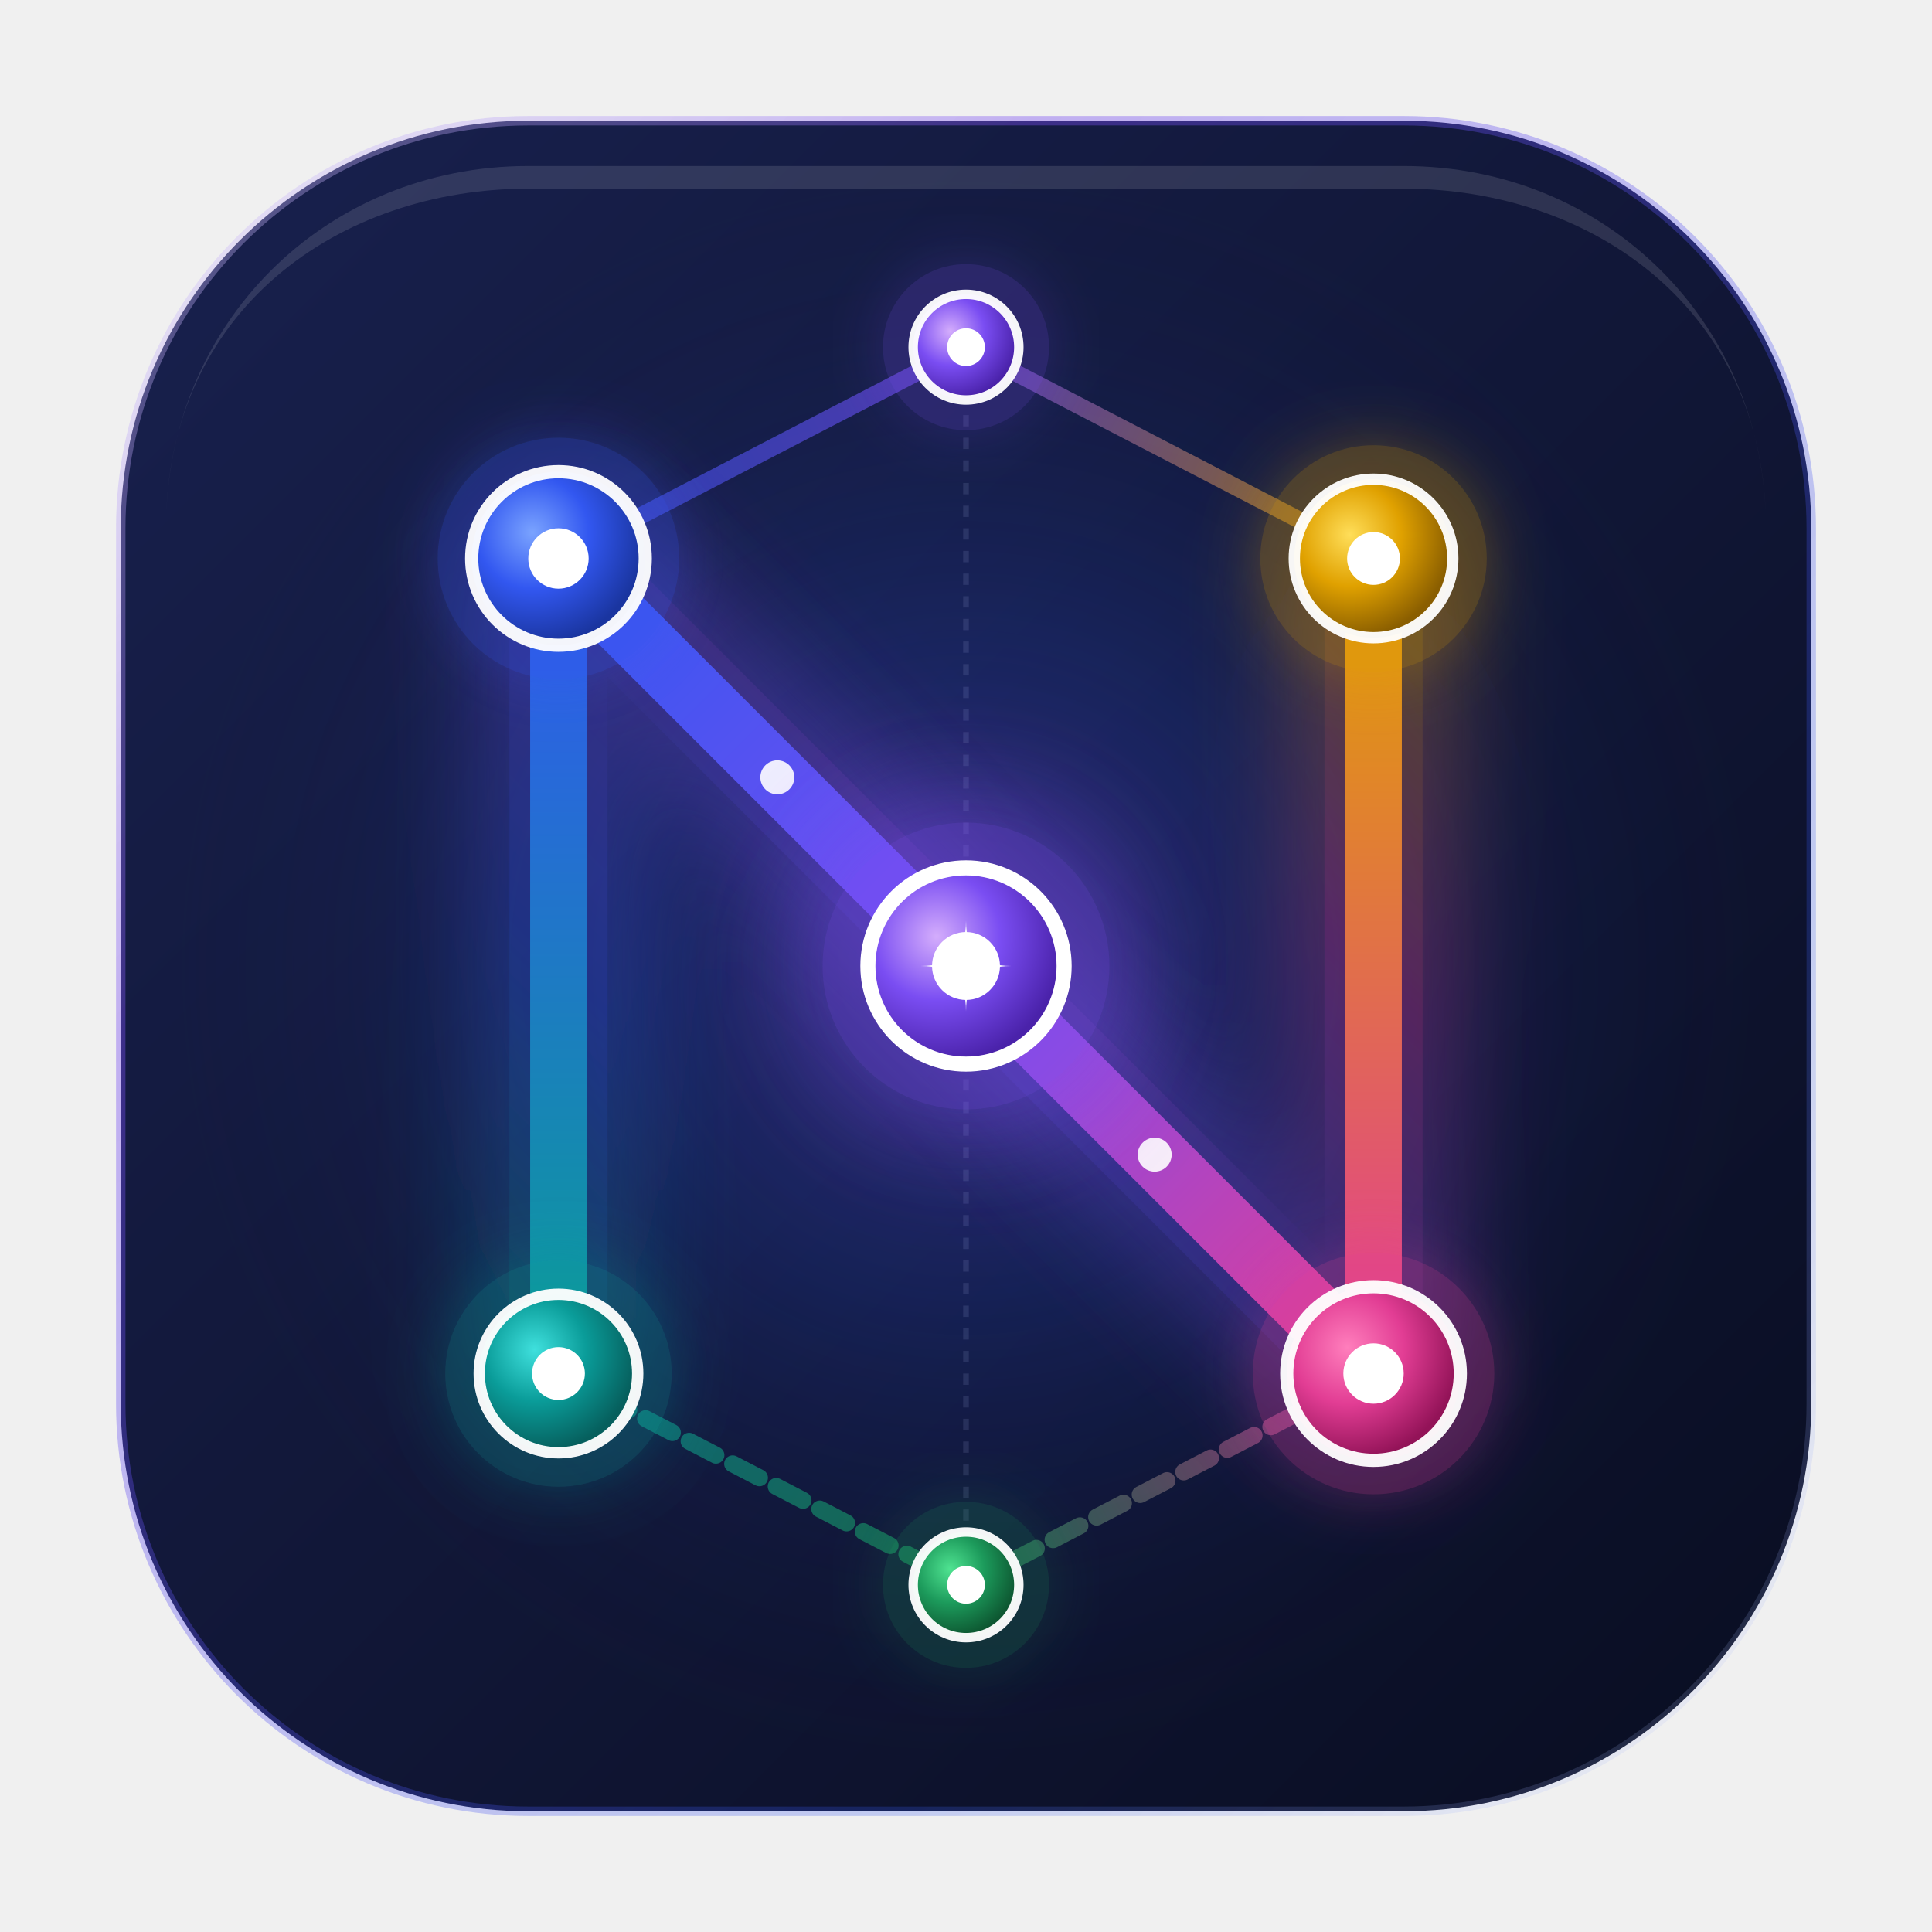
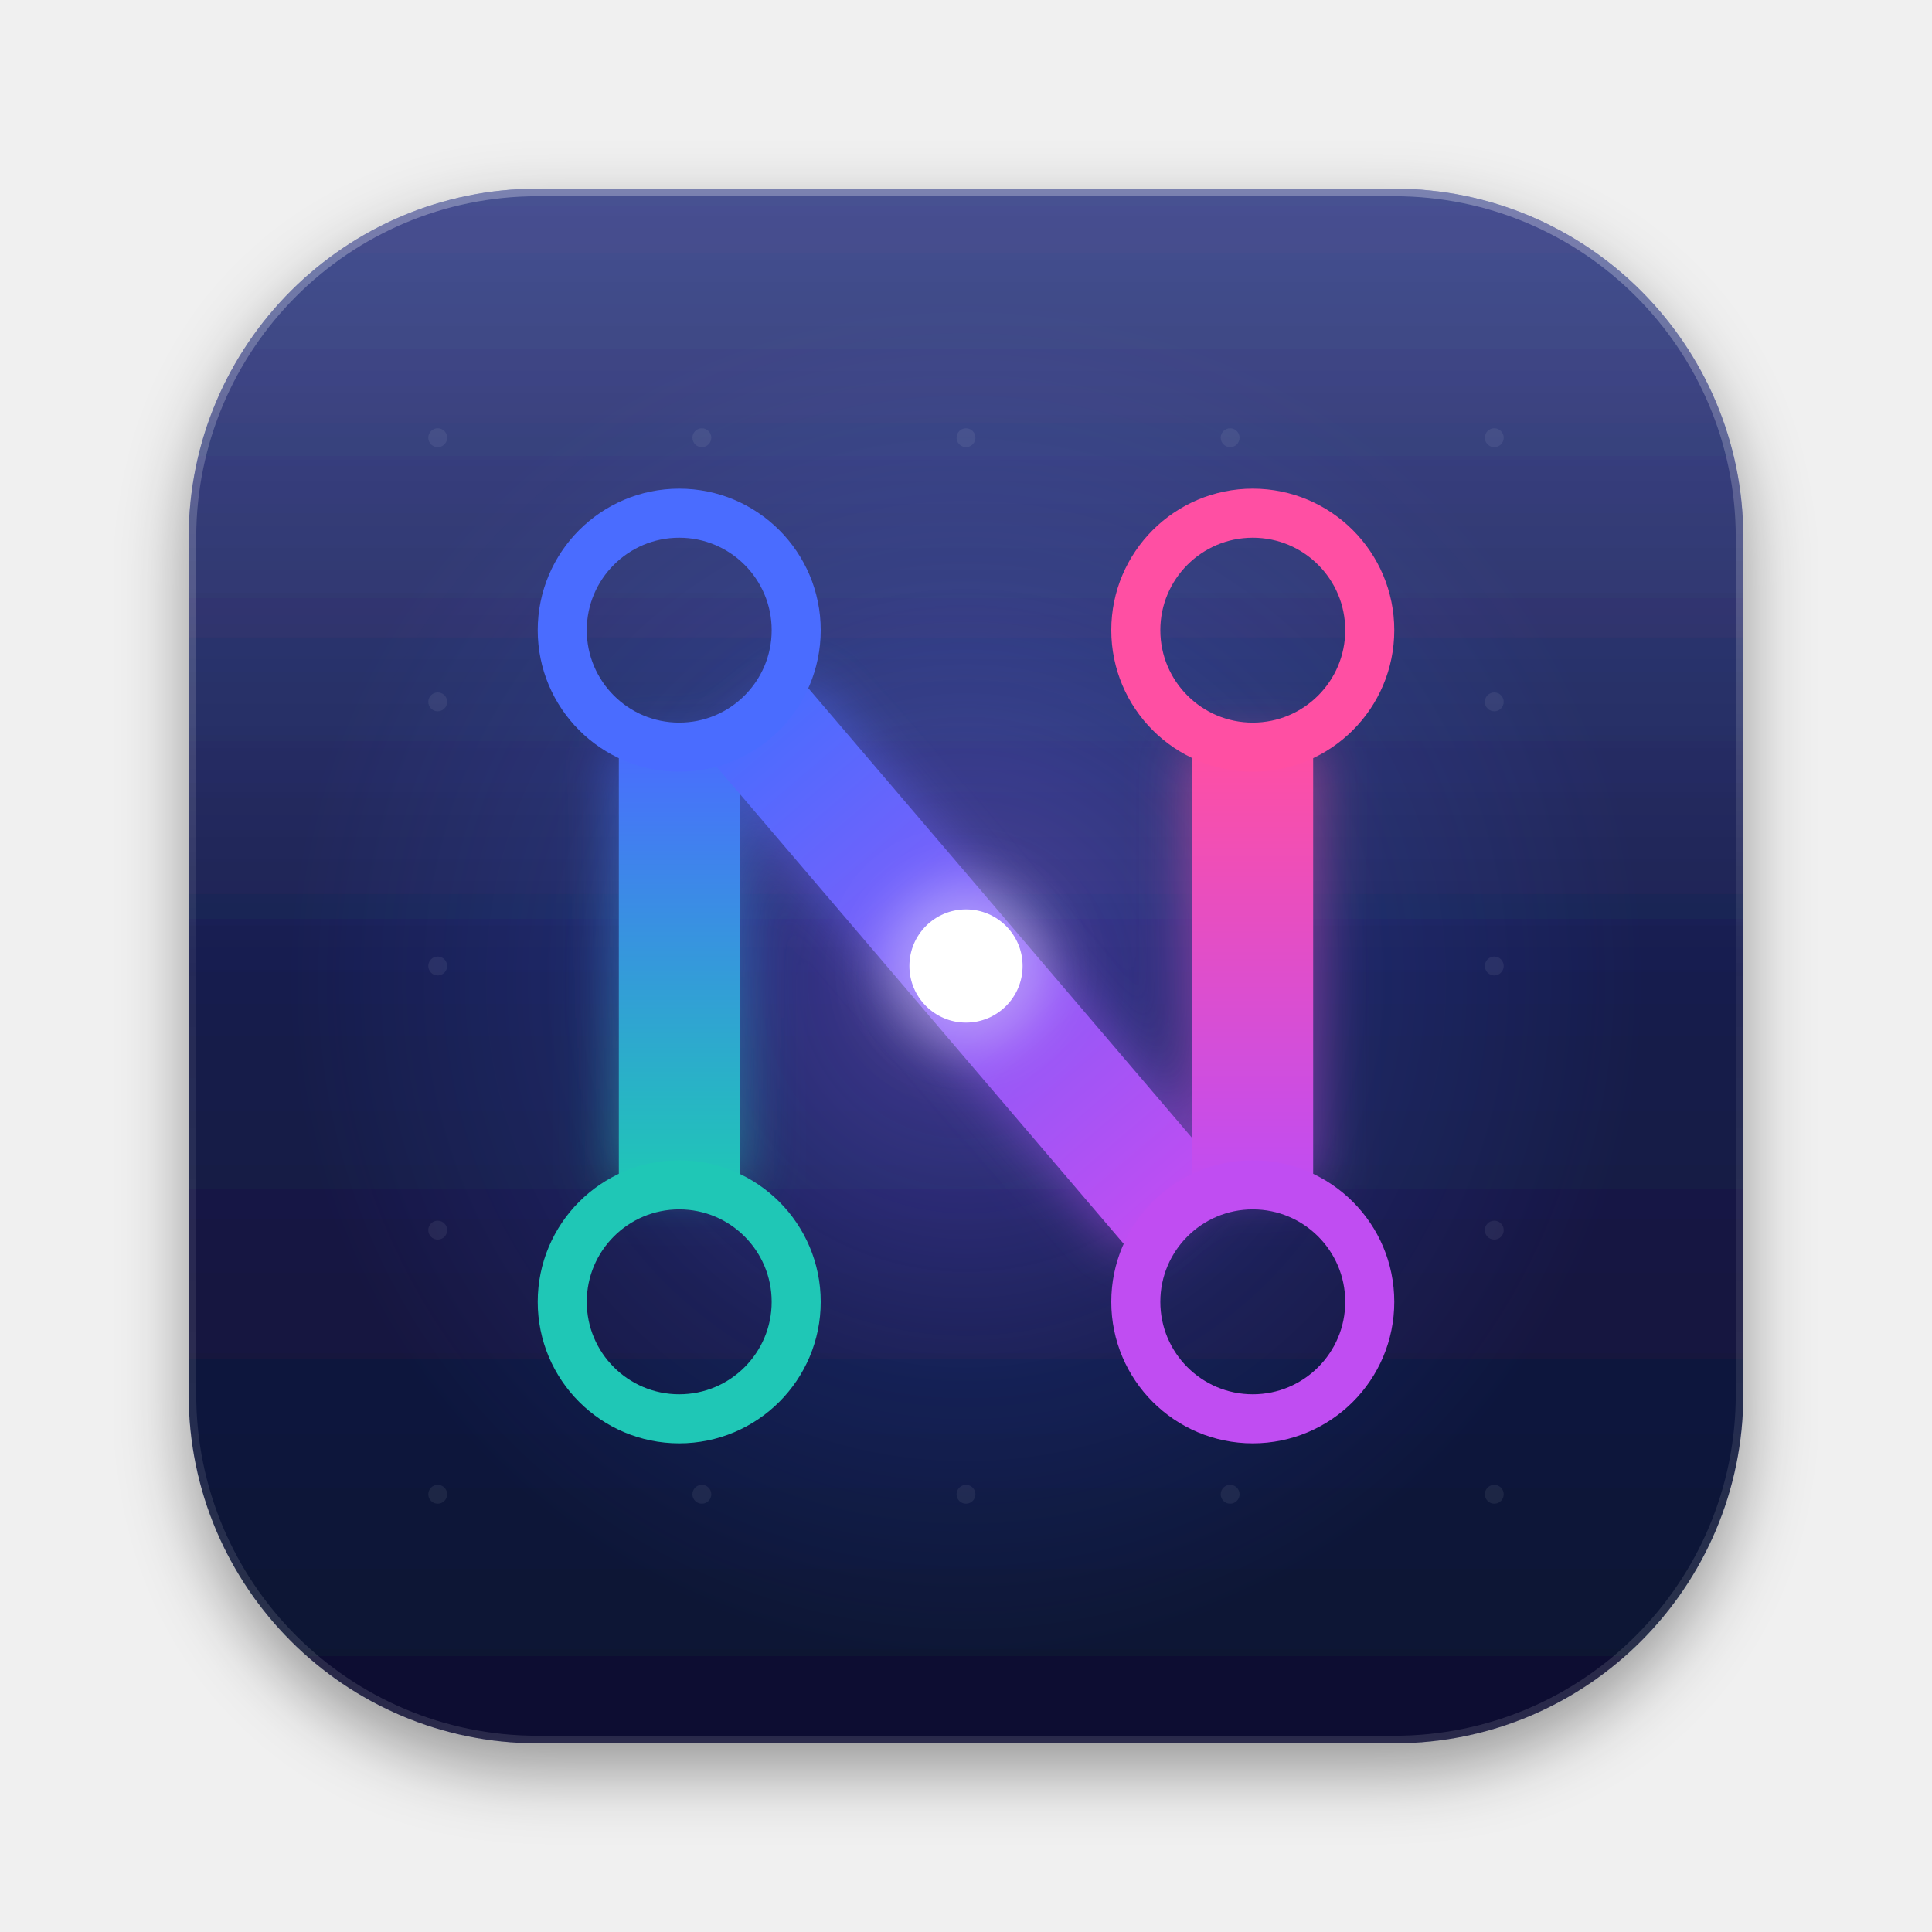
- <svg xmlns="http://www.w3.org/2000/svg" viewBox="0 0 512 512" width="512" height="512">
+ <svg xmlns="http://www.w3.org/2000/svg" viewBox="0 0 1024 1024" width="1024" height="1024">
  <defs>
-     <linearGradient id="bgGrad" x1="0" y1="0" x2="512" y2="512" gradientUnits="userSpaceOnUse">
-       <stop offset="0%" stop-color="#192252" />
-       <stop offset="45%" stop-color="#12183a" />
-       <stop offset="100%" stop-color="#080c1e" />
+     <linearGradient id="bg" x1="512" y1="100" x2="512" y2="924" gradientUnits="userSpaceOnUse">
+       <stop offset="0" stop-color="#2a3480" />
+       <stop offset=".55" stop-color="#161c4a" />
+       <stop offset="1" stop-color="#0c1030" />
    </linearGradient>
-     <linearGradient id="borderGrad" x1="0" y1="0" x2="512" y2="512" gradientUnits="userSpaceOnUse">
-       <stop offset="0%" stop-color="#ffffff" stop-opacity="0.32" />
-       <stop offset="30%" stop-color="#7a4df2" stop-opacity="0.4" />
-       <stop offset="70%" stop-color="#3257f0" stop-opacity="0.25" />
-       <stop offset="100%" stop-color="#ffffff" stop-opacity="0.1" />
+     <radialGradient id="glow" cx="512" cy="520" r="360" gradientUnits="userSpaceOnUse">
+       <stop offset="0" stop-color="#8b5cf6" stop-opacity=".42" />
+       <stop offset=".6" stop-color="#4a6cff" stop-opacity=".12" />
+       <stop offset="1" stop-color="#4a6cff" stop-opacity="0" />
+     </radialGradient>
+     <linearGradient id="sheen" x1="512" y1="100" x2="512" y2="520" gradientUnits="userSpaceOnUse">
+       <stop offset="0" stop-color="#fff" stop-opacity=".14" />
+       <stop offset="1" stop-color="#fff" stop-opacity="0" />
    </linearGradient>
-     <radialGradient id="centerGlow" cx="256" cy="256" r="220" gradientUnits="userSpaceOnUse">
-       <stop offset="0%" stop-color="#7a4df2" stop-opacity="0.36" />
-       <stop offset="40%" stop-color="#3257f0" stop-opacity="0.18" />
-       <stop offset="100%" stop-color="#12183a" stop-opacity="0" />
-     </radialGradient>
-     <linearGradient id="nPathGlow" x1="148" y1="364" x2="364" y2="148" gradientUnits="userSpaceOnUse">
-       <stop offset="0%" stop-color="#0a9c99" />
-       <stop offset="25%" stop-color="#3257f0" />
-       <stop offset="50%" stop-color="#7a4df2" />
-       <stop offset="75%" stop-color="#e23d94" />
-       <stop offset="100%" stop-color="#e0a100" />
+     <linearGradient id="rim" x1="512" y1="100" x2="512" y2="924" gradientUnits="userSpaceOnUse">
+       <stop offset="0" stop-color="#fff" stop-opacity=".28" />
+       <stop offset=".5" stop-color="#fff" stop-opacity=".06" />
+       <stop offset="1" stop-color="#fff" stop-opacity=".12" />
    </linearGradient>
-     <linearGradient id="leftPillar" x1="148" y1="364" x2="148" y2="148" gradientUnits="userSpaceOnUse">
-       <stop offset="0%" stop-color="#0a9c99" />
-       <stop offset="100%" stop-color="#3257f0" />
-     </linearGradient>
-     <linearGradient id="diagBridge" x1="148" y1="148" x2="364" y2="364" gradientUnits="userSpaceOnUse">
-       <stop offset="0%" stop-color="#3257f0" />
-       <stop offset="50%" stop-color="#7a4df2" />
-       <stop offset="100%" stop-color="#e23d94" />
-     </linearGradient>
-     <linearGradient id="rightPillar" x1="364" y1="364" x2="364" y2="148" gradientUnits="userSpaceOnUse">
-       <stop offset="0%" stop-color="#e23d94" />
-       <stop offset="100%" stop-color="#e0a100" />
-     </linearGradient>
-     <linearGradient id="topRoofLeft" x1="148" y1="148" x2="256" y2="92" gradientUnits="userSpaceOnUse">
-       <stop offset="0%" stop-color="#3257f0" />
-       <stop offset="100%" stop-color="#7a4df2" />
-     </linearGradient>
-     <linearGradient id="topRoofRight" x1="256" y1="92" x2="364" y2="148" gradientUnits="userSpaceOnUse">
-       <stop offset="0%" stop-color="#7a4df2" />
-       <stop offset="100%" stop-color="#e0a100" />
-     </linearGradient>
-     <linearGradient id="bottomFloorLeft" x1="148" y1="364" x2="256" y2="420" gradientUnits="userSpaceOnUse">
-       <stop offset="0%" stop-color="#0a9c99" />
-       <stop offset="100%" stop-color="#1c9a5b" />
-     </linearGradient>
-     <linearGradient id="bottomFloorRight" x1="256" y1="420" x2="364" y2="364" gradientUnits="userSpaceOnUse">
-       <stop offset="0%" stop-color="#1c9a5b" />
-       <stop offset="100%" stop-color="#e23d94" />
-     </linearGradient>
-     <radialGradient id="nodeBlue" cx="35%" cy="35%" r="65%">
-       <stop offset="0%" stop-color="#7aa3ff" />
-       <stop offset="50%" stop-color="#3257f0" />
-       <stop offset="100%" stop-color="#1a35a0" />
-     </radialGradient>
-     <radialGradient id="nodeTeal" cx="35%" cy="35%" r="65%">
-       <stop offset="0%" stop-color="#3fe0dd" />
-       <stop offset="50%" stop-color="#0a9c99" />
-       <stop offset="100%" stop-color="#065f5d" />
-     </radialGradient>
-     <radialGradient id="nodeMagenta" cx="35%" cy="35%" r="65%">
-       <stop offset="0%" stop-color="#ff7ebc" />
-       <stop offset="50%" stop-color="#e23d94" />
-       <stop offset="100%" stop-color="#931358" />
-     </radialGradient>
-     <radialGradient id="nodeAmber" cx="35%" cy="35%" r="65%">
-       <stop offset="0%" stop-color="#ffde59" />
-       <stop offset="50%" stop-color="#e0a100" />
-       <stop offset="100%" stop-color="#8a5e00" />
-     </radialGradient>
-     <radialGradient id="nodeViolet" cx="35%" cy="35%" r="65%">
-       <stop offset="0%" stop-color="#d4adfc" />
-       <stop offset="50%" stop-color="#7a4df2" />
-       <stop offset="100%" stop-color="#4a22aa" />
-     </radialGradient>
-     <radialGradient id="nodeGreen" cx="35%" cy="35%" r="65%">
-       <stop offset="0%" stop-color="#4fe391" />
-       <stop offset="50%" stop-color="#1c9a5b" />
-       <stop offset="100%" stop-color="#0d5731" />
-     </radialGradient>
-     <filter id="softGlow" x="-30%" y="-30%" width="160%" height="160%">
-       <feGaussianBlur stdDeviation="8" result="blur" />
-       <feComposite in="SourceGraphic" in2="blur" operator="over" />
-     </filter>
-     <filter id="bloomGlow" x="-50%" y="-50%" width="200%" height="200%">
-       <feGaussianBlur stdDeviation="16" result="blur1" />
-       <feGaussianBlur stdDeviation="6" result="blur2" />
+     <filter id="shadow" x="-10%" y="-10%" width="120%" height="125%">
+       <feGaussianBlur in="SourceAlpha" stdDeviation="18" />
+       <feOffset dy="14" />
+       <feComponentTransfer>
+         <feFuncA type="linear" slope=".38" />
+       </feComponentTransfer>
      <feMerge>
-         <feMergeNode in="blur1" />
-         <feMergeNode in="blur2" />
+         <feMergeNode />
        <feMergeNode in="SourceGraphic" />
      </feMerge>
    </filter>
+     <clipPath id="body">
+       <rect x="100" y="100" width="824" height="824" rx="185" />
+     </clipPath>
+     <linearGradient id="me0" x1="360.0" y1="628.0" x2="360.0" y2="396.0" gradientUnits="userSpaceOnUse">
+       <stop offset="0" stop-color="#1fc7b6" />
+       <stop offset="1" stop-color="#4a6cff" />
+     </linearGradient>
+     <linearGradient id="me1" x1="400.3" y1="381.1" x2="623.7" y2="642.9" gradientUnits="userSpaceOnUse">
+       <stop offset="0" stop-color="#4a6cff" />
+       <stop offset="1" stop-color="#c04df2" />
+     </linearGradient>
+     <linearGradient id="me2" x1="664.0" y1="628.0" x2="664.0" y2="396.0" gradientUnits="userSpaceOnUse">
+       <stop offset="0" stop-color="#c04df2" />
+       <stop offset="1" stop-color="#ff4fa3" />
+     </linearGradient>
+     <filter id="msoft" x="-50%" y="-50%" width="200%" height="200%">
+       <feGaussianBlur stdDeviation="14" />
+     </filter>
  </defs>
-   <rect x="32" y="32" width="448" height="448" rx="108" ry="108" fill="url(#bgGrad)" />
-   <rect x="32" y="32" width="448" height="448" rx="108" ry="108" fill="none" stroke="url(#borderGrad)" stroke-width="2.5" />
-   <circle cx="256" cy="256" r="210" fill="url(#centerGlow)" />
-   <g opacity="0.14" stroke="#a9b3e6" stroke-width="1.5" stroke-dasharray="3,3">
-     <line x1="256" y1="92" x2="256" y2="256" />
-     <line x1="256" y1="256" x2="256" y2="420" />
-     <line x1="148" y1="148" x2="148" y2="364" />
-     <line x1="364" y1="148" x2="364" y2="364" />
+   <g filter="url(#shadow)">
+     <rect x="100" y="100" width="824" height="824" rx="185" fill="url(#bg)" />
  </g>
-   <g stroke-linecap="round" opacity="0.6">
-     <line x1="148" y1="148" x2="256" y2="92" stroke="url(#topRoofLeft)" stroke-width="4.5" />
-     <line x1="256" y1="92" x2="364" y2="148" stroke="url(#topRoofRight)" stroke-width="4.5" />
-     <line x1="148" y1="364" x2="256" y2="420" stroke="url(#bottomFloorLeft)" stroke-width="4.5" stroke-dasharray="8,5" />
-     <line x1="256" y1="420" x2="364" y2="364" stroke="url(#bottomFloorRight)" stroke-width="4.5" stroke-dasharray="8,5" />
+   <g clip-path="url(#body)">
+     <rect x="100" y="100" width="824" height="824" fill="url(#glow)" />
+     <g fill="#fff" opacity=".07">
+       <circle cx="232" cy="232" r="5" />
+       <circle cx="232" cy="792" r="5" />
+       <circle cx="372" cy="232" r="5" />
+       <circle cx="372" cy="792" r="5" />
+       <circle cx="512" cy="232" r="5" />
+       <circle cx="512" cy="792" r="5" />
+       <circle cx="652" cy="232" r="5" />
+       <circle cx="652" cy="792" r="5" />
+       <circle cx="792" cy="232" r="5" />
+       <circle cx="792" cy="792" r="5" />
+       <circle cx="232" cy="372" r="5" />
+       <circle cx="232" cy="512" r="5" />
+       <circle cx="232" cy="652" r="5" />
+       <circle cx="792" cy="372" r="5" />
+       <circle cx="792" cy="512" r="5" />
+       <circle cx="792" cy="652" r="5" />
+     </g>
+     <rect x="100" y="100" width="824" height="420" fill="url(#sheen)" />
  </g>
-   <path d="M 148 364 L 148 148 L 364 364 L 364 148" fill="none" stroke="url(#nPathGlow)" stroke-width="26" stroke-linecap="round" stroke-linejoin="round" opacity="0.32" filter="url(#bloomGlow)" />
-   <line x1="148" y1="364" x2="148" y2="148" stroke="url(#leftPillar)" stroke-width="15" stroke-linecap="round" />
-   <line x1="148" y1="148" x2="364" y2="364" stroke="url(#diagBridge)" stroke-width="17" stroke-linecap="round" />
-   <line x1="364" y1="364" x2="364" y2="148" stroke="url(#rightPillar)" stroke-width="15" stroke-linecap="round" />
-   <circle cx="206" cy="206" r="4.5" fill="#ffffff" opacity="0.9" />
-   <circle cx="306" cy="306" r="4.5" fill="#ffffff" opacity="0.9" />
-   <circle cx="256" cy="92" r="22" fill="#7a4df2" opacity="0.22" filter="url(#softGlow)" />
-   <circle cx="256" cy="92" r="14" fill="url(#nodeViolet)" stroke="#ffffff" stroke-width="2.5" stroke-opacity="0.95" />
-   <circle cx="256" cy="92" r="5" fill="#ffffff" />
-   <circle cx="256" cy="420" r="22" fill="#1c9a5b" opacity="0.22" filter="url(#softGlow)" />
-   <circle cx="256" cy="420" r="14" fill="url(#nodeGreen)" stroke="#ffffff" stroke-width="2.5" stroke-opacity="0.95" />
-   <circle cx="256" cy="420" r="5" fill="#ffffff" />
-   <circle cx="148" cy="364" r="30" fill="#0a9c99" opacity="0.25" filter="url(#softGlow)" />
-   <circle cx="148" cy="364" r="21" fill="url(#nodeTeal)" stroke="#ffffff" stroke-width="3" stroke-opacity="0.95" />
-   <circle cx="148" cy="364" r="7" fill="#ffffff" />
-   <circle cx="148" cy="148" r="32" fill="#3257f0" opacity="0.28" filter="url(#softGlow)" />
-   <circle cx="148" cy="148" r="23" fill="url(#nodeBlue)" stroke="#ffffff" stroke-width="3.5" stroke-opacity="0.95" />
-   <circle cx="148" cy="148" r="8" fill="#ffffff" />
-   <circle cx="364" cy="364" r="32" fill="#e23d94" opacity="0.28" filter="url(#softGlow)" />
-   <circle cx="364" cy="364" r="23" fill="url(#nodeMagenta)" stroke="#ffffff" stroke-width="3.5" stroke-opacity="0.95" />
-   <circle cx="364" cy="364" r="8" fill="#ffffff" />
-   <circle cx="364" cy="148" r="30" fill="#e0a100" opacity="0.25" filter="url(#softGlow)" />
-   <circle cx="364" cy="148" r="21" fill="url(#nodeAmber)" stroke="#ffffff" stroke-width="3" stroke-opacity="0.95" />
-   <circle cx="364" cy="148" r="7" fill="#ffffff" />
-   <circle cx="256" cy="256" r="38" fill="#7a4df2" opacity="0.35" filter="url(#bloomGlow)" />
-   <circle cx="256" cy="256" r="26" fill="url(#nodeViolet)" stroke="#ffffff" stroke-width="4" stroke-opacity="1" />
-   <circle cx="256" cy="256" r="9" fill="#ffffff" />
-   <path d="M 256 244 Q 256 256 268 256 Q 256 256 256 268 Q 256 256 244 256 Q 256 256 256 244 Z" fill="#ffffff" opacity="0.95" />
-   <path d="M 44 140 C 44 86, 86 44, 140 44 L 372 44 C 426 44, 468 86, 468 140 C 468 82, 422 50, 372 50 L 140 50 C 90 50, 44 82, 44 140 Z" fill="#ffffff" opacity="0.12" />
+   <rect x="102" y="102" width="820" height="820" rx="183" fill="none" stroke="url(#rim)" stroke-width="4" />
+   <g fill="none" stroke-width="70" opacity=".5" filter="url(#msoft)">
+     <path d="M360.0 628.0L360.0 396.0" stroke="url(#me0)" />
+     <path d="M400.3 381.1L623.7 642.9" stroke="url(#me1)" />
+     <path d="M664.0 628.0L664.0 396.0" stroke="url(#me2)" />
+   </g>
+   <g fill="none" stroke-width="64">
+     <path d="M360.0 628.0L360.0 396.0" stroke="url(#me0)" />
+     <path d="M400.3 381.1L623.7 642.9" stroke="url(#me1)" />
+     <path d="M664.0 628.0L664.0 396.0" stroke="url(#me2)" />
+   </g>
+   <g fill="none" stroke-width="26">
+     <circle cx="360" cy="690" r="62" stroke="#1fc7b6" />
+     <circle cx="360" cy="334" r="62" stroke="#4a6cff" />
+     <circle cx="664" cy="690" r="62" stroke="#c04df2" />
+     <circle cx="664" cy="334" r="62" stroke="#ff4fa3" />
+   </g>
+   <circle cx="512" cy="512" r="44" fill="#fff" opacity=".35" filter="url(#msoft)" />
+   <circle cx="512" cy="512" r="30" fill="#fff" />
</svg>
